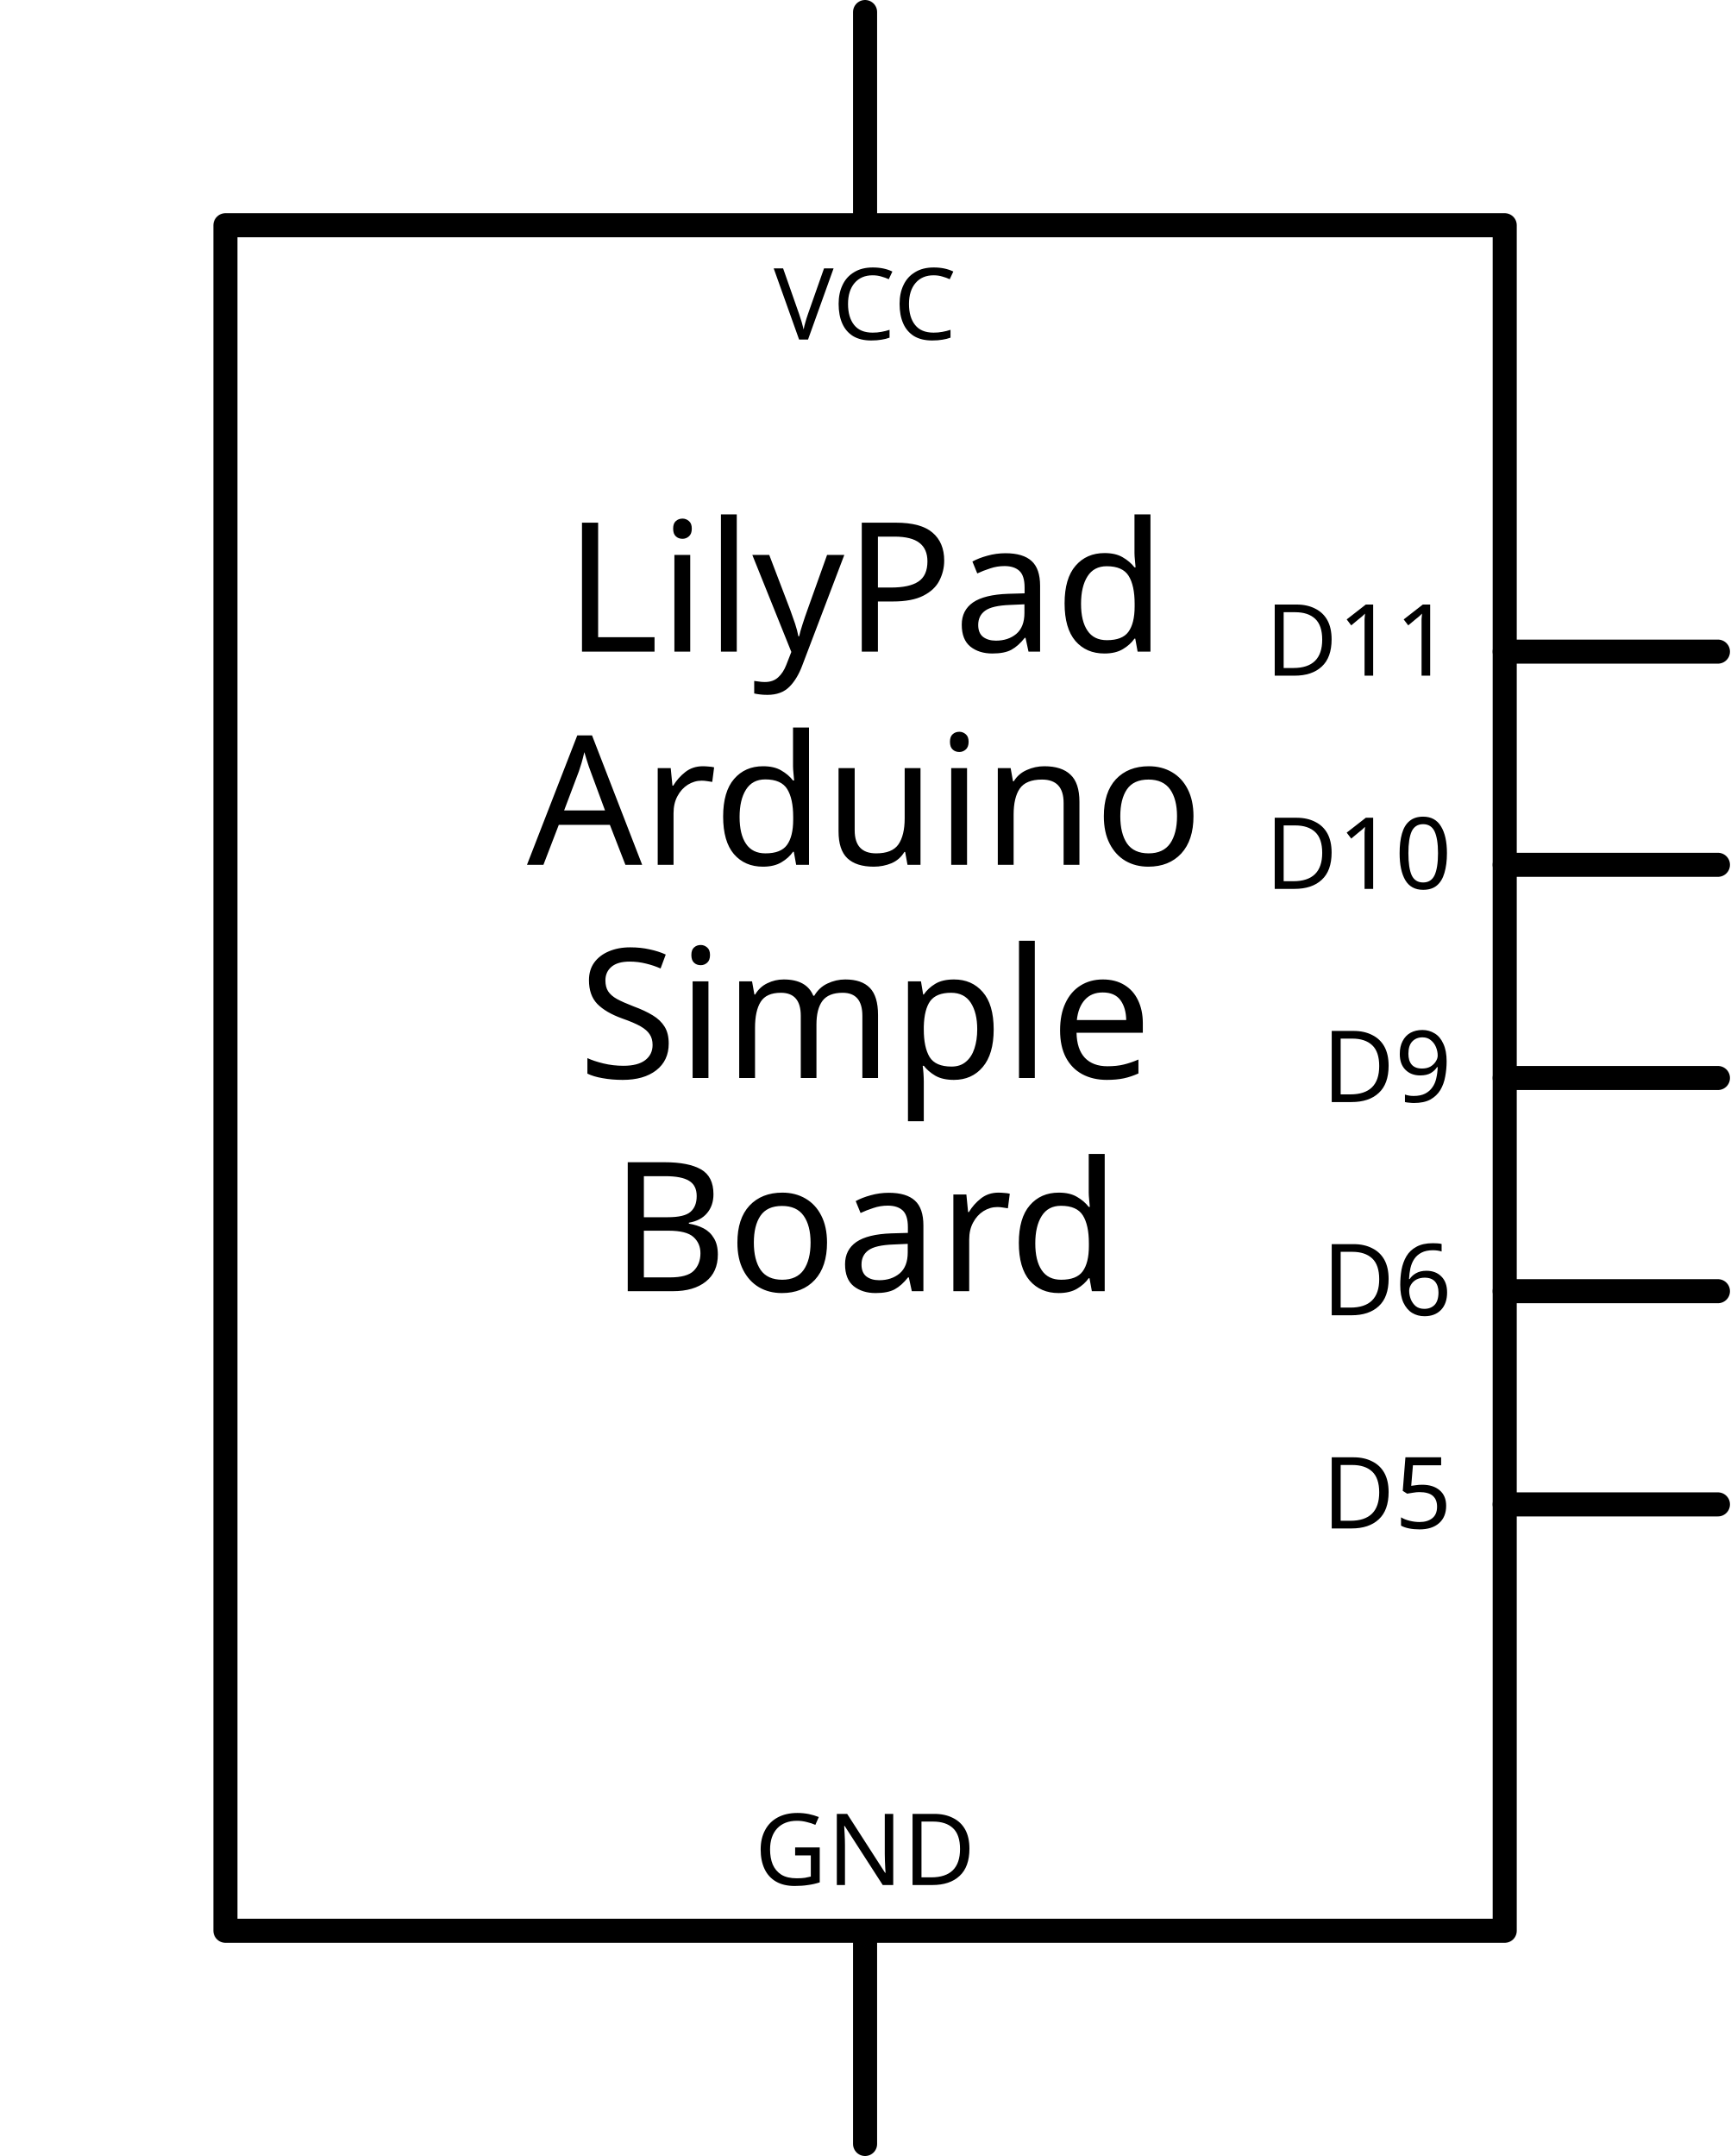
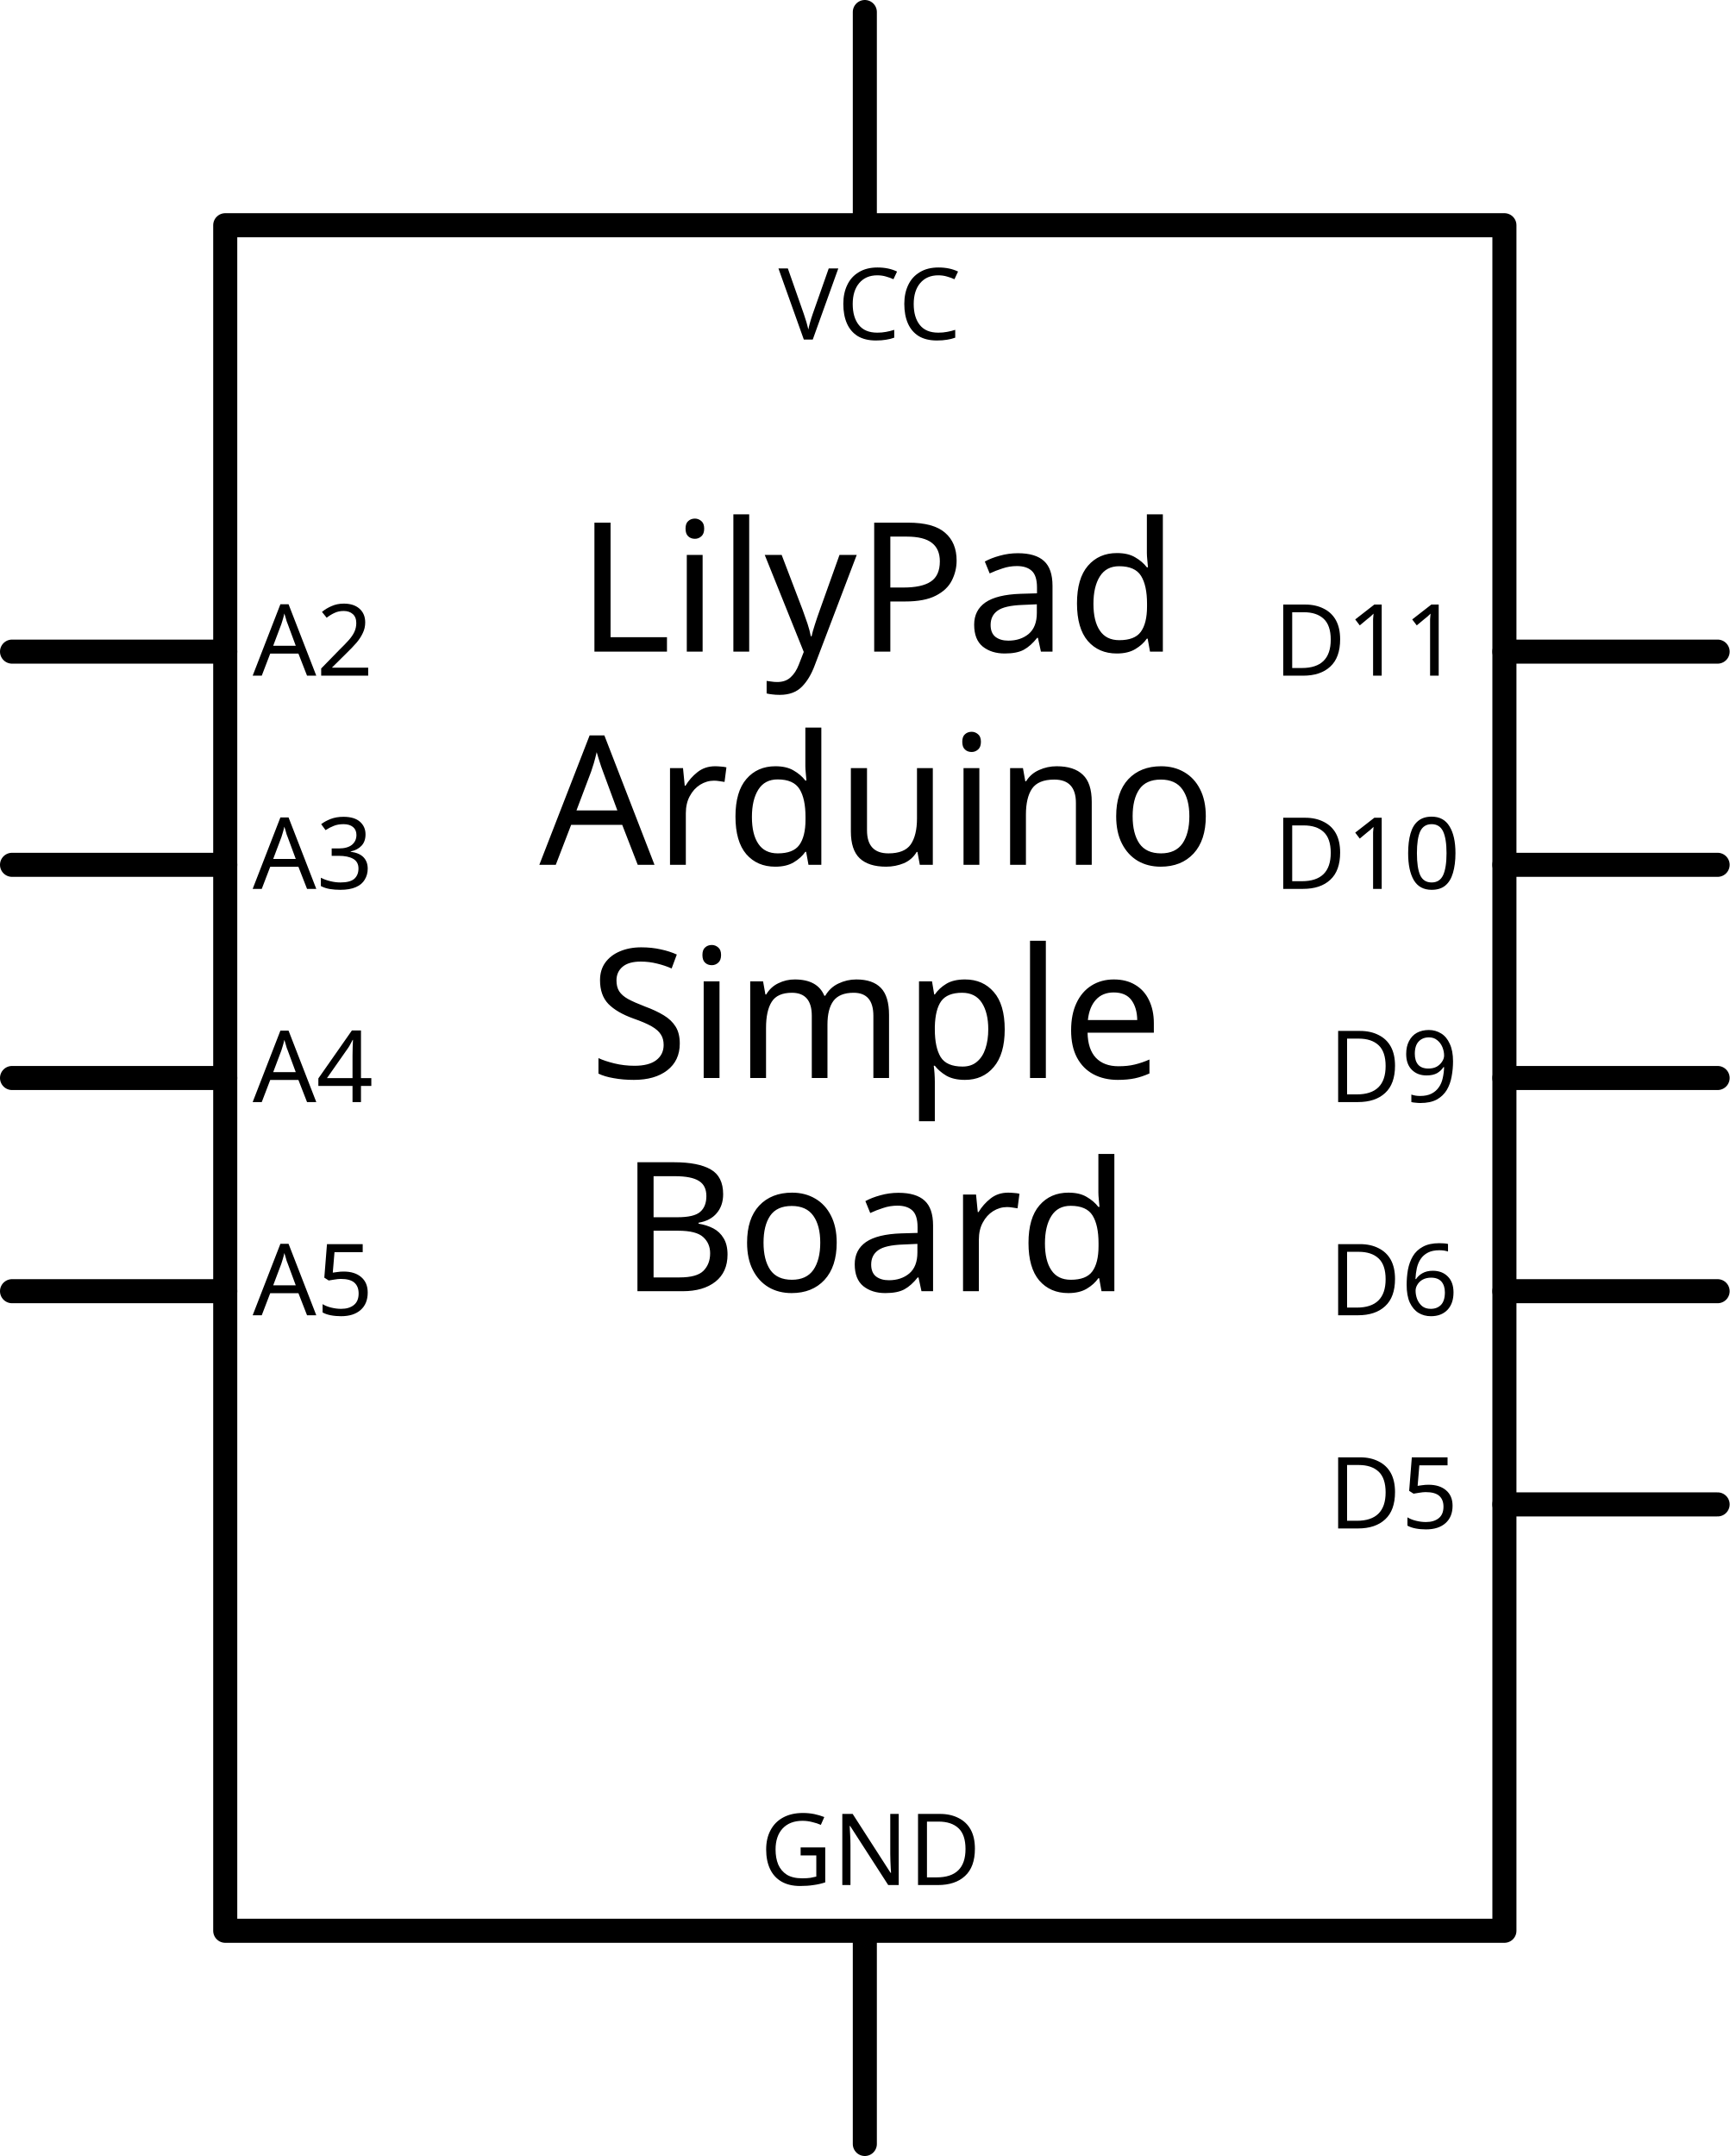
- <svg xmlns="http://www.w3.org/2000/svg" width="2.396in" x="0in" version="1.2" y="0in" height="2.986in" viewBox="0 0 172.479 214.998" baseProfile="tiny">
+ <svg xmlns="http://www.w3.org/2000/svg" version="1.1" id="Ebene_1" x="0px" y="0px" width="172.479px" height="214.998px" viewBox="0 0 172.479 214.998" enable-background="new 0 0 172.479 214.998" xml:space="preserve">
  <g id="schematic">
-     <rect width="127.559" x="22.46" y="22.46" fill="none" height="170.078" stroke="#000000" stroke-linejoin="round" stroke-linecap="round" stroke-width="2.4" />
-     <text x="86.239" y="64.98" font-family="DroidSans" fill="#000000" text-anchor="middle" stroke="none" id="label" font-size="18">LilyPad</text>
-     <text x="86.239" y="86.239" font-family="DroidSans" fill="#000000" text-anchor="middle" stroke="none" id="label" font-size="18">Arduino</text>
-     <text x="86.239" y="107.499" font-family="DroidSans" fill="#000000" text-anchor="middle" stroke="none" id="label" font-size="18">Simple</text>
-     <text x="86.239" y="128.759" font-family="DroidSans" fill="#000000" text-anchor="middle" stroke="none" id="label" font-size="18">Board</text>
-     <line fill="none" stroke="#000000" stroke-linejoin="round" stroke-linecap="round" y1="64.98" stroke-width="2.4" x1="150.019" y2="64.98" x2="171.279" />
-     <rect width="21.26" x="151.219" y="63.779" fill="none" connectorname="D11" height="2.4" id="connector56pin" stroke-width="0" />
-     <rect width="2.4" x="170.078" y="63.779" fill="none" height="2.4" id="connector56terminal" stroke-width="0" />
-     <text x="144.739" y="67.379" font-family="DroidSans" fill="#000000" text-anchor="end" stroke="none" id="label56" font-size="9.936">D11</text>
-     <line fill="none" stroke="#000000" stroke-linejoin="round" stroke-linecap="round" y1="86.239" stroke-width="2.4" x1="150.019" y2="86.239" x2="171.279" />
-     <rect width="21.26" x="151.219" y="85.039" fill="none" connectorname="D10" height="2.4" id="connector59pin" stroke-width="0" />
-     <rect width="2.4" x="170.078" y="85.039" fill="none" height="2.4" id="connector59terminal" stroke-width="0" />
-     <text x="144.739" y="88.639" font-family="DroidSans" fill="#000000" text-anchor="end" stroke="none" id="label59" font-size="9.936">D10</text>
-     <line fill="none" stroke="#000000" stroke-linejoin="round" stroke-linecap="round" y1="107.499" stroke-width="2.4" x1="150.019" y2="107.499" x2="171.279" />
-     <rect width="21.26" x="151.219" y="106.299" fill="none" connectorname="D9" height="2.4" id="connector58pin" stroke-width="0" />
-     <rect width="2.4" x="170.078" y="106.299" fill="none" height="2.4" id="connector58terminal" stroke-width="0" />
-     <text x="144.739" y="109.899" font-family="DroidSans" fill="#000000" text-anchor="end" stroke="none" id="label58" font-size="9.936">D9</text>
-     <line fill="none" stroke="#000000" stroke-linejoin="round" stroke-linecap="round" y1="128.759" stroke-width="2.4" x1="150.019" y2="128.759" x2="171.279" />
-     <rect width="21.26" x="151.219" y="127.559" fill="none" connectorname="D6" height="2.4" id="connector57pin" stroke-width="0" />
-     <rect width="2.4" x="170.078" y="127.559" fill="none" height="2.4" id="connector57terminal" stroke-width="0" />
-     <text x="144.739" y="131.159" font-family="DroidSans" fill="#000000" text-anchor="end" stroke="none" id="label57" font-size="9.936">D6</text>
-     <line fill="none" stroke="#000000" stroke-linejoin="round" stroke-linecap="round" y1="150.019" stroke-width="2.4" x1="150.019" y2="150.019" x2="171.279" />
-     <rect width="21.26" x="151.219" y="148.819" fill="none" connectorname="D5" height="2.4" id="connector60pin" stroke-width="0" />
-     <rect width="2.4" x="170.078" y="148.819" fill="none" height="2.4" id="connector60terminal" stroke-width="0" />
-     <text x="144.739" y="152.419" font-family="DroidSans" fill="#000000" text-anchor="end" stroke="none" id="label60" font-size="9.936">D5</text>
-     <line fill="none" stroke="#000000" stroke-linejoin="round" stroke-linecap="round" y1="1.2" stroke-width="2.4" x1="86.239" y2="21.26" x2="86.239" />
-     <rect width="2.4" x="85.039" y="0" fill="none" connectorname="VCC" height="21.26" id="connector62pin" stroke-width="0" />
-     <rect width="2.4" x="85.039" y="0" fill="none" height="0" id="connector62terminal" stroke-width="0" />
-     <text x="86.239" y="33.86" font-family="DroidSans" fill="#000000" text-anchor="middle" stroke="none" id="label62" font-size="9.936">VCC</text>
-     <line fill="none" stroke="#000000" stroke-linejoin="round" stroke-linecap="round" y1="193.738" stroke-width="2.4" x1="86.239" y2="213.798" x2="86.239" />
-     <rect width="2.4" x="85.039" y="193.738" fill="none" connectorname="GND" height="21.26" id="connector61pin" stroke-width="0" />
-     <rect width="2.4" x="85.039" y="214.998" fill="none" height="0" id="connector61terminal" stroke-width="0" />
-     <text x="86.239" y="187.978" font-family="DroidSans" fill="#000000" text-anchor="middle" stroke="none" id="label61" font-size="9.936">GND</text>
+     <rect x="22.46" y="22.46" fill="none" stroke="#000000" stroke-width="2.4" stroke-linecap="round" stroke-linejoin="round" width="127.559" height="170.078" />
+     <text id="label" transform="matrix(1 0 0 1 57.5256 64.9797)" font-family="'DroidSans'" font-size="18">LilyPad</text>
+     <text id="label" transform="matrix(1 0 0 1 53.7815 86.2395)" font-family="'DroidSans'" font-size="18">Arduino</text>
+     <text id="label" transform="matrix(1 0 0 1 58.7561 107.4993)" font-family="'DroidSans'" font-size="18">Simple</text>
+     <text id="label" transform="matrix(1 0 0 1 61.8147 128.76)" font-family="'DroidSans'" font-size="18">Board</text>
+     <line fill="none" stroke="#000000" stroke-width="2.4" stroke-linecap="round" stroke-linejoin="round" x1="150.019" y1="64.98" x2="171.279" y2="64.98" />
+     <rect id="connector56pin" x="151.219" y="63.78" fill="none" width="21.26" height="2.4" />
+     <rect id="connector56terminal" x="170.078" y="63.78" fill="none" width="2.399" height="2.4" />
+     <text id="label56" transform="matrix(1 0 0 1 126.9973 67.3801)" font-family="'DroidSans'" font-size="9.936">D11</text>
+     <line fill="none" stroke="#000000" stroke-width="2.4" stroke-linecap="round" stroke-linejoin="round" x1="150.019" y1="86.24" x2="171.279" y2="86.24" />
+     <rect id="connector59pin" x="151.219" y="85.039" fill="none" width="21.26" height="2.4" />
+     <rect id="connector59terminal" x="170.078" y="85.039" fill="none" width="2.399" height="2.4" />
+     <text id="label59" transform="matrix(1 0 0 1 126.9973 88.6399)" font-family="'DroidSans'" font-size="9.936">D10</text>
+     <line fill="none" stroke="#000000" stroke-width="2.4" stroke-linecap="round" stroke-linejoin="round" x1="150.019" y1="107.499" x2="171.279" y2="107.499" />
+     <rect id="connector58pin" x="151.219" y="106.299" fill="none" width="21.26" height="2.4" />
+     <rect id="connector58terminal" x="170.078" y="106.299" fill="none" width="2.399" height="2.4" />
+     <text id="label58" transform="matrix(1 0 0 1 132.47 109.8997)" font-family="'DroidSans'" font-size="9.936">D9</text>
+     <line fill="none" stroke="#000000" stroke-width="2.4" stroke-linecap="round" stroke-linejoin="round" x1="150.019" y1="128.759" x2="171.279" y2="128.759" />
+     <rect id="connector57pin" x="151.219" y="127.559" fill="none" width="21.26" height="2.4" />
+     <rect id="connector57terminal" x="170.078" y="127.559" fill="none" width="2.399" height="2.4" />
+     <line fill="none" stroke="#000000" stroke-width="2.4" stroke-linecap="round" stroke-linejoin="round" x1="22.46" y1="128.759" x2="1.2" y2="128.759" />
+     <rect id="connector3pin" x="0" y="127.559" fill="none" width="21.26" height="2.4" />
+     <rect id="connector3terminal" x="0.001" y="127.559" fill="none" width="2.399" height="2.4" />
+     <line fill="none" stroke="#000000" stroke-width="2.4" stroke-linecap="round" stroke-linejoin="round" x1="22.46" y1="107.499" x2="1.2" y2="107.499" />
+     <rect id="connector2pin" x="0" y="106.299" fill="none" width="21.26" height="2.4" />
+     <rect id="connector2terminal" x="0.001" y="106.299" fill="none" width="2.399" height="2.4" />
+     <line fill="none" stroke="#000000" stroke-width="2.4" stroke-linecap="round" stroke-linejoin="round" x1="22.46" y1="86.24" x2="1.2" y2="86.24" />
+     <rect id="connector1pin" x="0" y="85.039" fill="none" width="21.26" height="2.4" />
+     <rect id="connector1terminal" x="0.001" y="85.039" fill="none" width="2.399" height="2.4" />
+     <line fill="none" stroke="#000000" stroke-width="2.4" stroke-linecap="round" stroke-linejoin="round" x1="22.46" y1="64.98" x2="1.2" y2="64.98" />
+     <rect id="connector0pin" x="0" y="63.78" fill="none" width="21.26" height="2.4" />
+     <rect id="connector0terminal" x="0.001" y="63.78" fill="none" width="2.399" height="2.4" />
+     <text id="label57" transform="matrix(1 0 0 1 132.47 131.1594)" font-family="'DroidSans'" font-size="9.936">D6</text>
+     <text id="label56" transform="matrix(1 0 0 1 25.196 67.3801)" font-family="'DroidSans'" font-size="9.936">A2</text>
+     <text id="label59" transform="matrix(1 0 0 1 25.196 88.6399)" font-family="'DroidSans'" font-size="9.936">A3</text>
+     <text id="label58" transform="matrix(1 0 0 1 25.196 109.8997)" font-family="'DroidSans'" font-size="9.936">A4</text>
+     <text id="label57" transform="matrix(1 0 0 1 25.196 131.1594)" font-family="'DroidSans'" font-size="9.936">A5</text>
+     <line fill="none" stroke="#000000" stroke-width="2.4" stroke-linecap="round" stroke-linejoin="round" x1="150.019" y1="150.02" x2="171.279" y2="150.02" />
+     <rect id="connector60pin" x="151.219" y="148.82" fill="none" width="21.26" height="2.399" />
+     <rect id="connector60terminal" x="170.078" y="148.82" fill="none" width="2.399" height="2.399" />
+     <text id="label60" transform="matrix(1 0 0 1 132.47 152.4192)" font-family="'DroidSans'" font-size="9.936">D5</text>
+     <line fill="none" stroke="#000000" stroke-width="2.4" stroke-linecap="round" stroke-linejoin="round" x1="86.24" y1="1.2" x2="86.24" y2="21.26" />
+     <rect id="connector62pin" x="85.039" y="0" fill="none" width="2.399" height="21.26" />
+     <polygon id="connector62terminal" fill="none" points="85.039,0 87.439,0 87.439,0  " />
+     <text id="label62" transform="matrix(1 0 0 1 77.6257 33.8606)" font-family="'DroidSans'" font-size="9.936">VCC</text>
+     <line fill="none" stroke="#000000" stroke-width="2.4" stroke-linecap="round" stroke-linejoin="round" x1="86.24" y1="193.739" x2="86.24" y2="213.798" />
+     <rect id="connector61pin" x="85.039" y="193.739" fill="none" width="2.399" height="21.26" />
+     <polygon id="connector61terminal" fill="none" points="85.039,214.998 87.439,214.998 87.439,214.998  " />
+     <text id="label61" transform="matrix(1 0 0 1 75.7917 187.9788)" font-family="'DroidSans'" font-size="9.936">GND</text>
  </g>
</svg>
